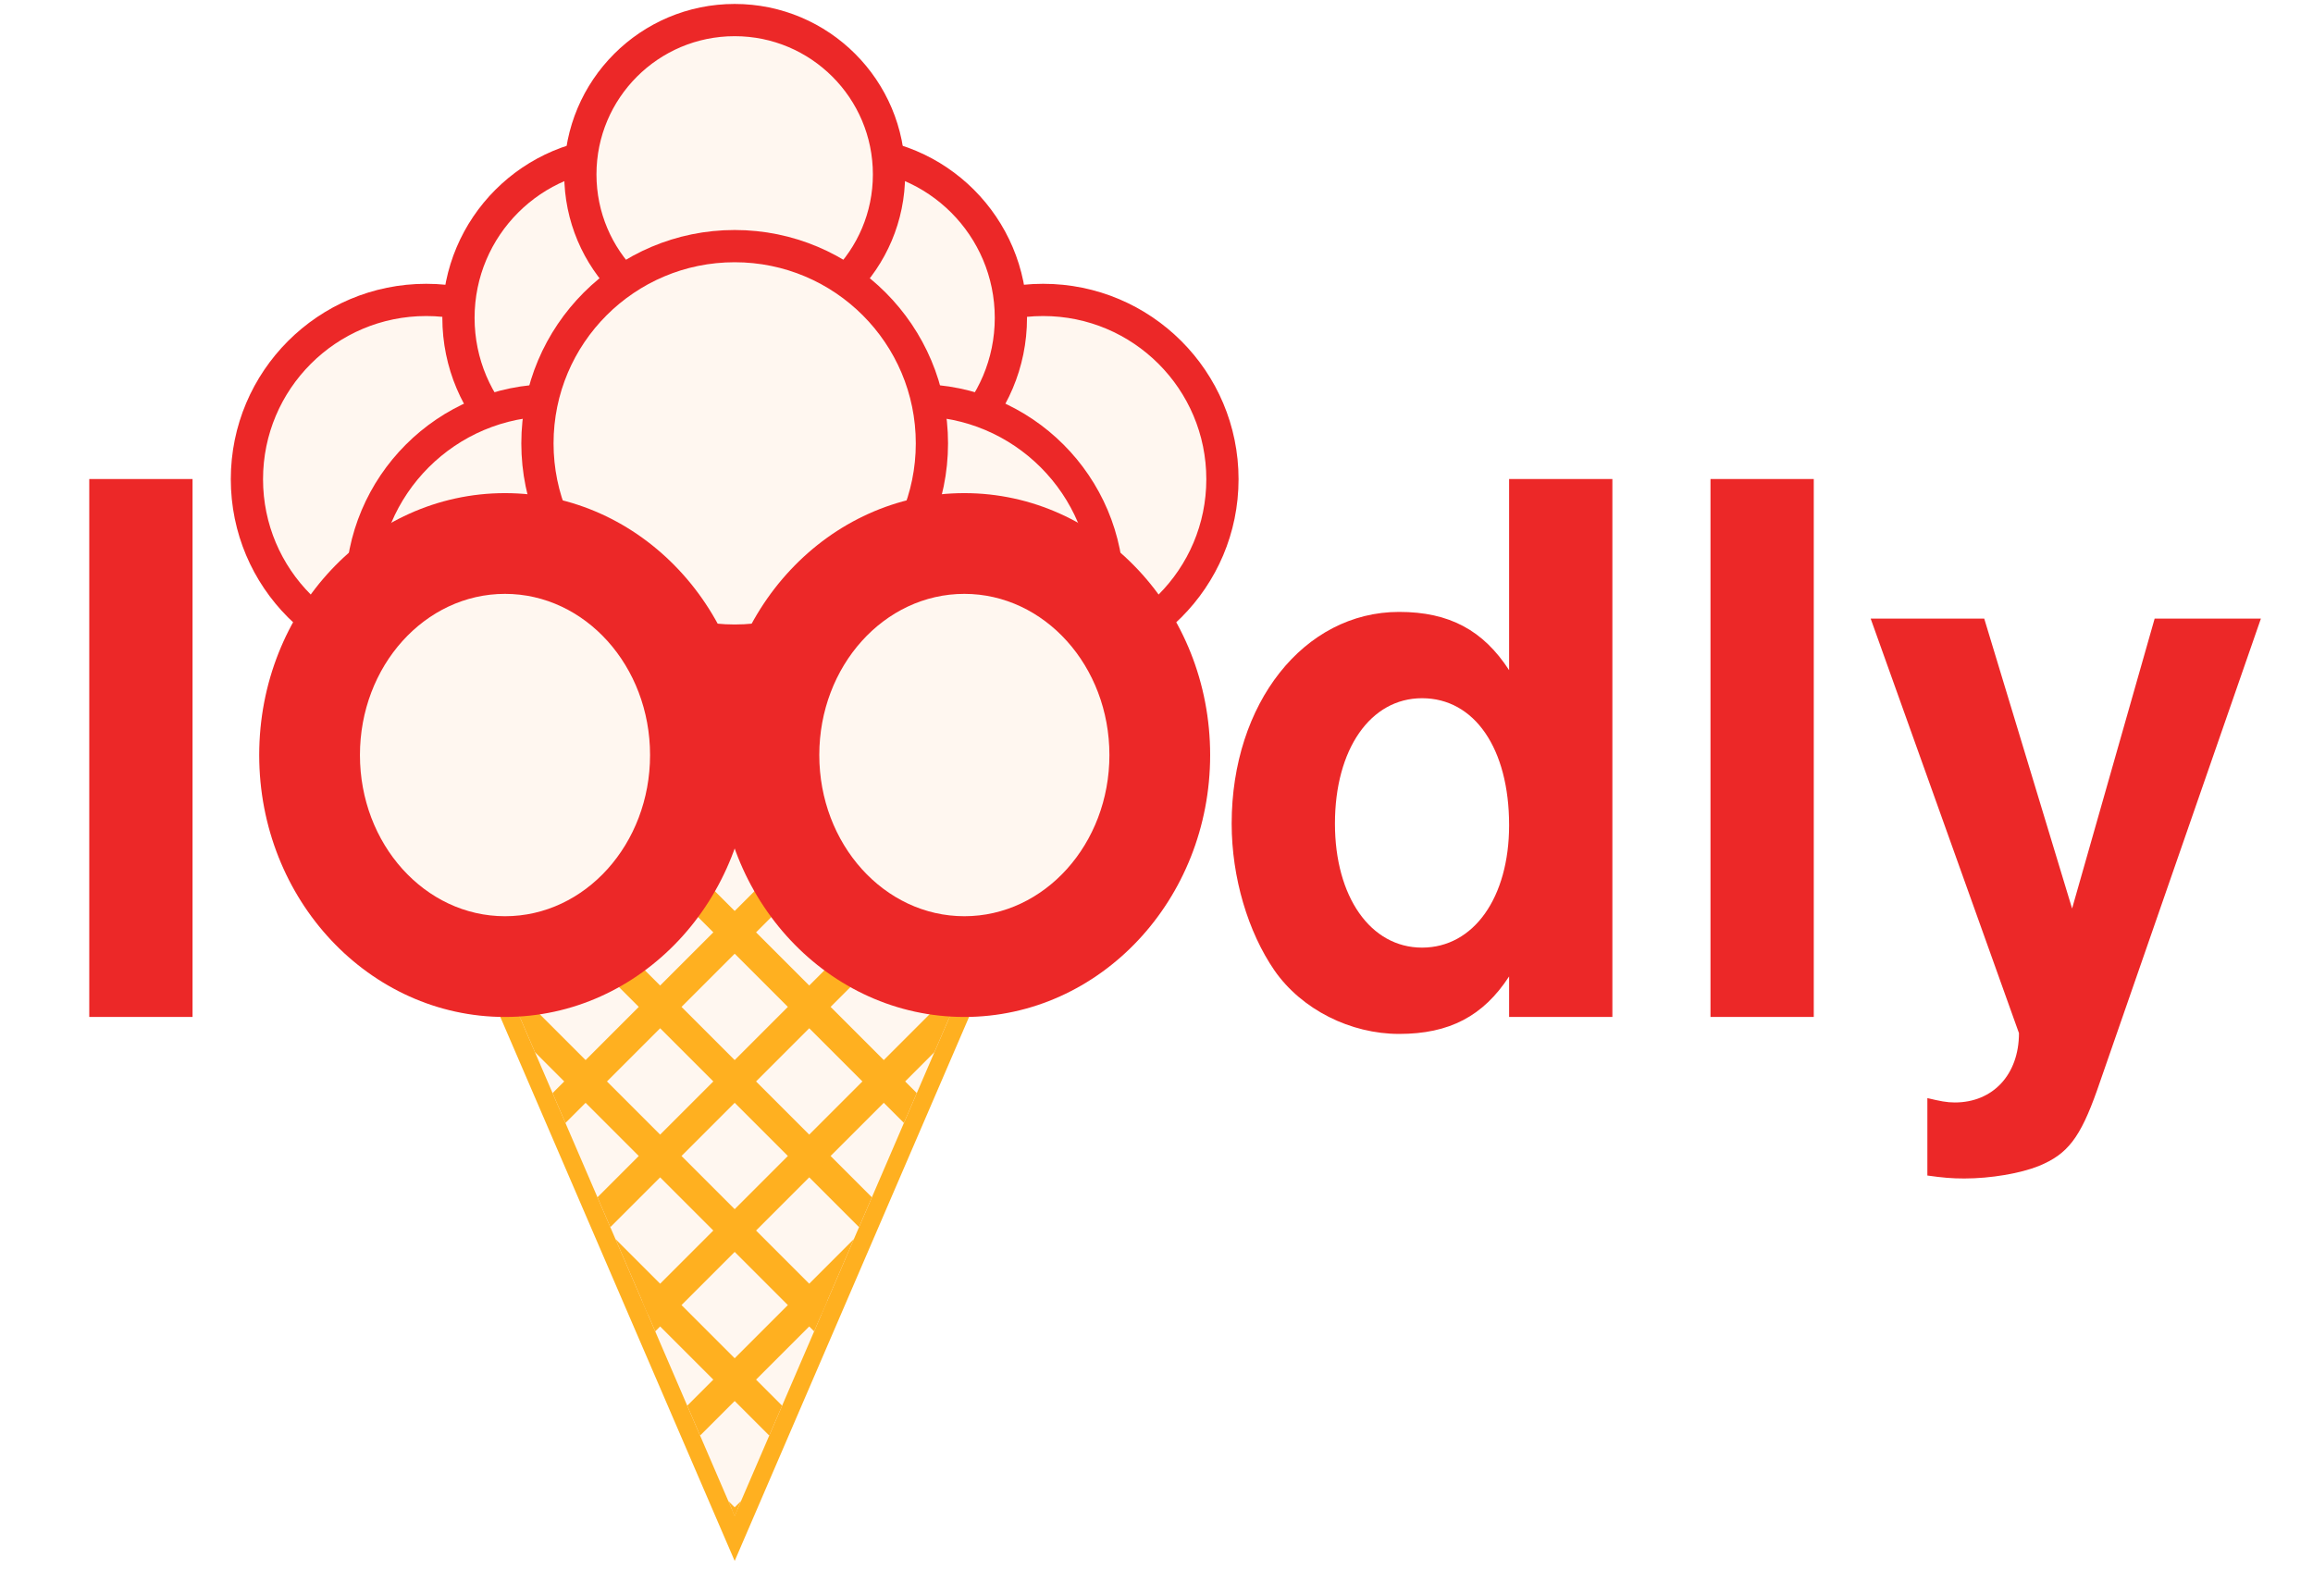
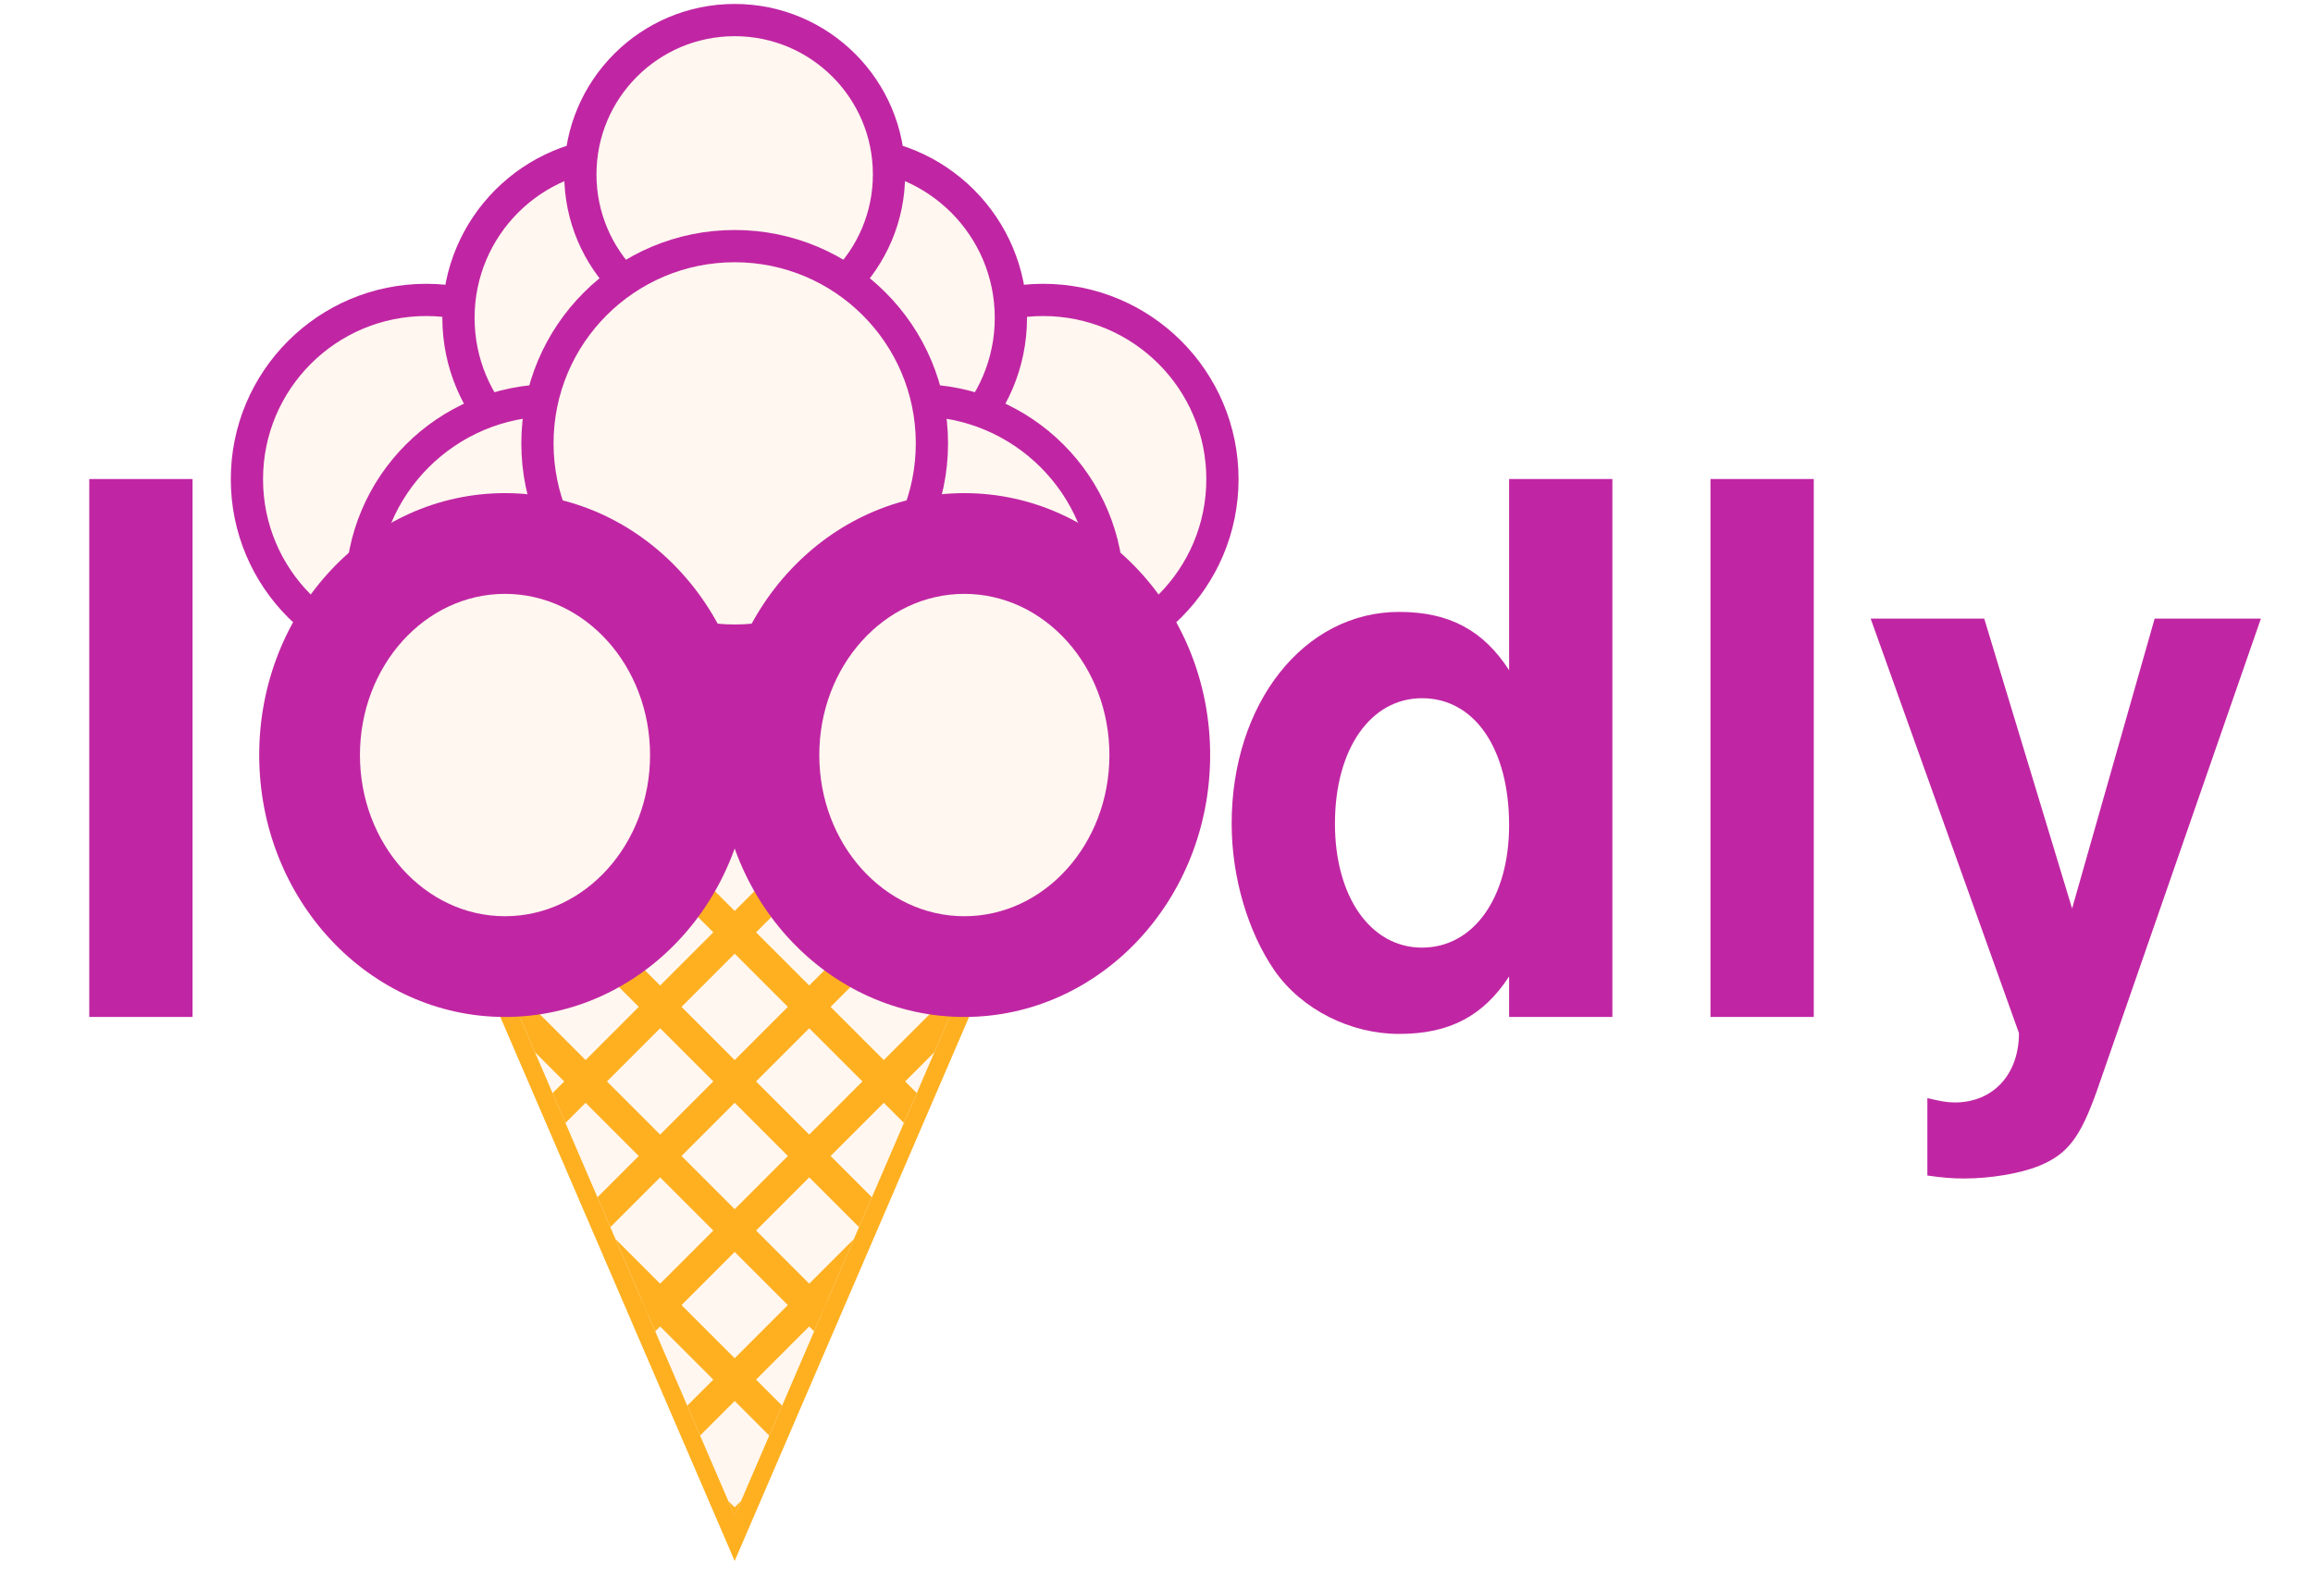
<svg xmlns="http://www.w3.org/2000/svg" width="232" height="160" viewBox="4 10 232 160" fill="none">
-   <text x="8" y="112" font-family="Urbanist, Avenir Next, Arial Rounded MT Bold, Helvetica, sans-serif" font-size="74" font-weight="800" fill="#EC2828">l</text>
+   <text x="8" y="112" font-family="Urbanist, Avenir Next, Arial Rounded MT Bold, Helvetica, sans-serif" font-size="74" font-weight="800" fill="#C026A3">l</text>
  <g transform="translate(-23.35 -19.35) scale(2.0208)">
    <path d="M30.18 46.00 L69.82 46.00 L50.00 92.00 Z" fill="#FFB020" />
    <path d="M31.88 47.70 L68.12 47.70 L50.00 89.76 Z" fill="#FFF7F0" />
    <clipPath id="coneClip">
      <path d="M31.88 47.70 L68.12 47.70 L50.00 89.76 Z" />
    </clipPath>
    <g clip-path="url(#coneClip)">
      <path d="M-10.00 -36.20 L110.00 83.80" stroke="#FFB020" stroke-width="1.5" />
      <path d="M-10.00 83.80 L110.00 -36.20" stroke="#FFB020" stroke-width="1.5" />
      <path d="M-10.00 -28.80 L110.00 91.20" stroke="#FFB020" stroke-width="1.5" />
      <path d="M-10.00 91.20 L110.00 -28.80" stroke="#FFB020" stroke-width="1.5" />
      <path d="M-10.00 -21.40 L110.00 98.60" stroke="#FFB020" stroke-width="1.5" />
      <path d="M-10.00 98.60 L110.00 -21.40" stroke="#FFB020" stroke-width="1.5" />
      <path d="M-10.00 -14.00 L110.00 106.00" stroke="#FFB020" stroke-width="1.5" />
      <path d="M-10.00 106.00 L110.00 -14.00" stroke="#FFB020" stroke-width="1.5" />
      <path d="M-10.00 -6.60 L110.00 113.40" stroke="#FFB020" stroke-width="1.5" />
      <path d="M-10.00 113.40 L110.00 -6.60" stroke="#FFB020" stroke-width="1.5" />
      <path d="M-10.00 0.80 L110.00 120.80" stroke="#FFB020" stroke-width="1.5" />
      <path d="M-10.00 120.80 L110.00 0.80" stroke="#FFB020" stroke-width="1.5" />
      <path d="M-10.00 8.20 L110.00 128.20" stroke="#FFB020" stroke-width="1.5" />
      <path d="M-10.00 128.20 L110.00 8.20" stroke="#FFB020" stroke-width="1.5" />
      <path d="M-10.00 15.60 L110.00 135.60" stroke="#FFB020" stroke-width="1.5" />
      <path d="M-10.00 135.60 L110.00 15.60" stroke="#FFB020" stroke-width="1.5" />
      <path d="M-10.00 23.00 L110.00 143.00" stroke="#FFB020" stroke-width="1.5" />
      <path d="M-10.00 143.00 L110.00 23.00" stroke="#FFB020" stroke-width="1.5" />
      <path d="M-10.00 30.40 L110.00 150.40" stroke="#FFB020" stroke-width="1.5" />
      <path d="M-10.00 150.40 L110.00 30.40" stroke="#FFB020" stroke-width="1.5" />
    </g>
-     <circle cx="34.69" cy="38.31" r="8.90" fill="#FFF7F0" stroke="#EC2828" stroke-width="1.6" />
-     <circle cx="65.31" cy="38.31" r="8.90" fill="#FFF7F0" stroke="#EC2828" stroke-width="1.6" />
-     <circle cx="44.48" cy="30.30" r="8.19" fill="#FFF7F0" stroke="#EC2828" stroke-width="1.6" />
-     <circle cx="55.52" cy="30.30" r="8.19" fill="#FFF7F0" stroke="#EC2828" stroke-width="1.6" />
-     <circle cx="50.00" cy="23.18" r="7.66" fill="#FFF7F0" stroke="#EC2828" stroke-width="1.6" />
-     <circle cx="40.92" cy="43.83" r="9.44" fill="#FFF7F0" stroke="#EC2828" stroke-width="1.6" />
-     <circle cx="59.08" cy="43.83" r="9.44" fill="#FFF7F0" stroke="#EC2828" stroke-width="1.6" />
-     <circle cx="50.00" cy="36.53" r="9.79" fill="#FFF7F0" stroke="#EC2828" stroke-width="1.6" />
-     <ellipse cx="38.60" cy="52.00" rx="12.20" ry="13.00" fill="#EC2828" />
-     <ellipse cx="61.40" cy="52.00" rx="12.20" ry="13.00" fill="#EC2828" />
+     <circle cx="34.69" cy="38.31" r="8.90" fill="#FFF7F0" stroke="#C026A3" stroke-width="1.6" />
+     <circle cx="65.31" cy="38.31" r="8.90" fill="#FFF7F0" stroke="#C026A3" stroke-width="1.6" />
+     <circle cx="44.48" cy="30.30" r="8.19" fill="#FFF7F0" stroke="#C026A3" stroke-width="1.6" />
+     <circle cx="55.52" cy="30.30" r="8.19" fill="#FFF7F0" stroke="#C026A3" stroke-width="1.6" />
+     <circle cx="50.00" cy="23.18" r="7.66" fill="#FFF7F0" stroke="#C026A3" stroke-width="1.6" />
+     <circle cx="40.92" cy="43.83" r="9.44" fill="#FFF7F0" stroke="#C026A3" stroke-width="1.6" />
+     <circle cx="59.08" cy="43.83" r="9.44" fill="#FFF7F0" stroke="#C026A3" stroke-width="1.6" />
+     <circle cx="50.00" cy="36.53" r="9.79" fill="#FFF7F0" stroke="#C026A3" stroke-width="1.6" />
+     <ellipse cx="38.60" cy="52.00" rx="12.20" ry="13.00" fill="#C026A3" />
+     <ellipse cx="61.40" cy="52.00" rx="12.20" ry="13.00" fill="#C026A3" />
    <ellipse cx="38.60" cy="52.00" rx="7.20" ry="8.00" fill="#FFF7F0" />
    <ellipse cx="61.40" cy="52.00" rx="7.20" ry="8.00" fill="#FFF7F0" />
  </g>
-   <text x="125.4" y="112" font-family="Urbanist, Avenir Next, Arial Rounded MT Bold, Helvetica, sans-serif" font-size="74" font-weight="800" fill="#EC2828">dly</text>
+   <text x="125.4" y="112" font-family="Urbanist, Avenir Next, Arial Rounded MT Bold, Helvetica, sans-serif" font-size="74" font-weight="800" fill="#C026A3">dly</text>
</svg>
